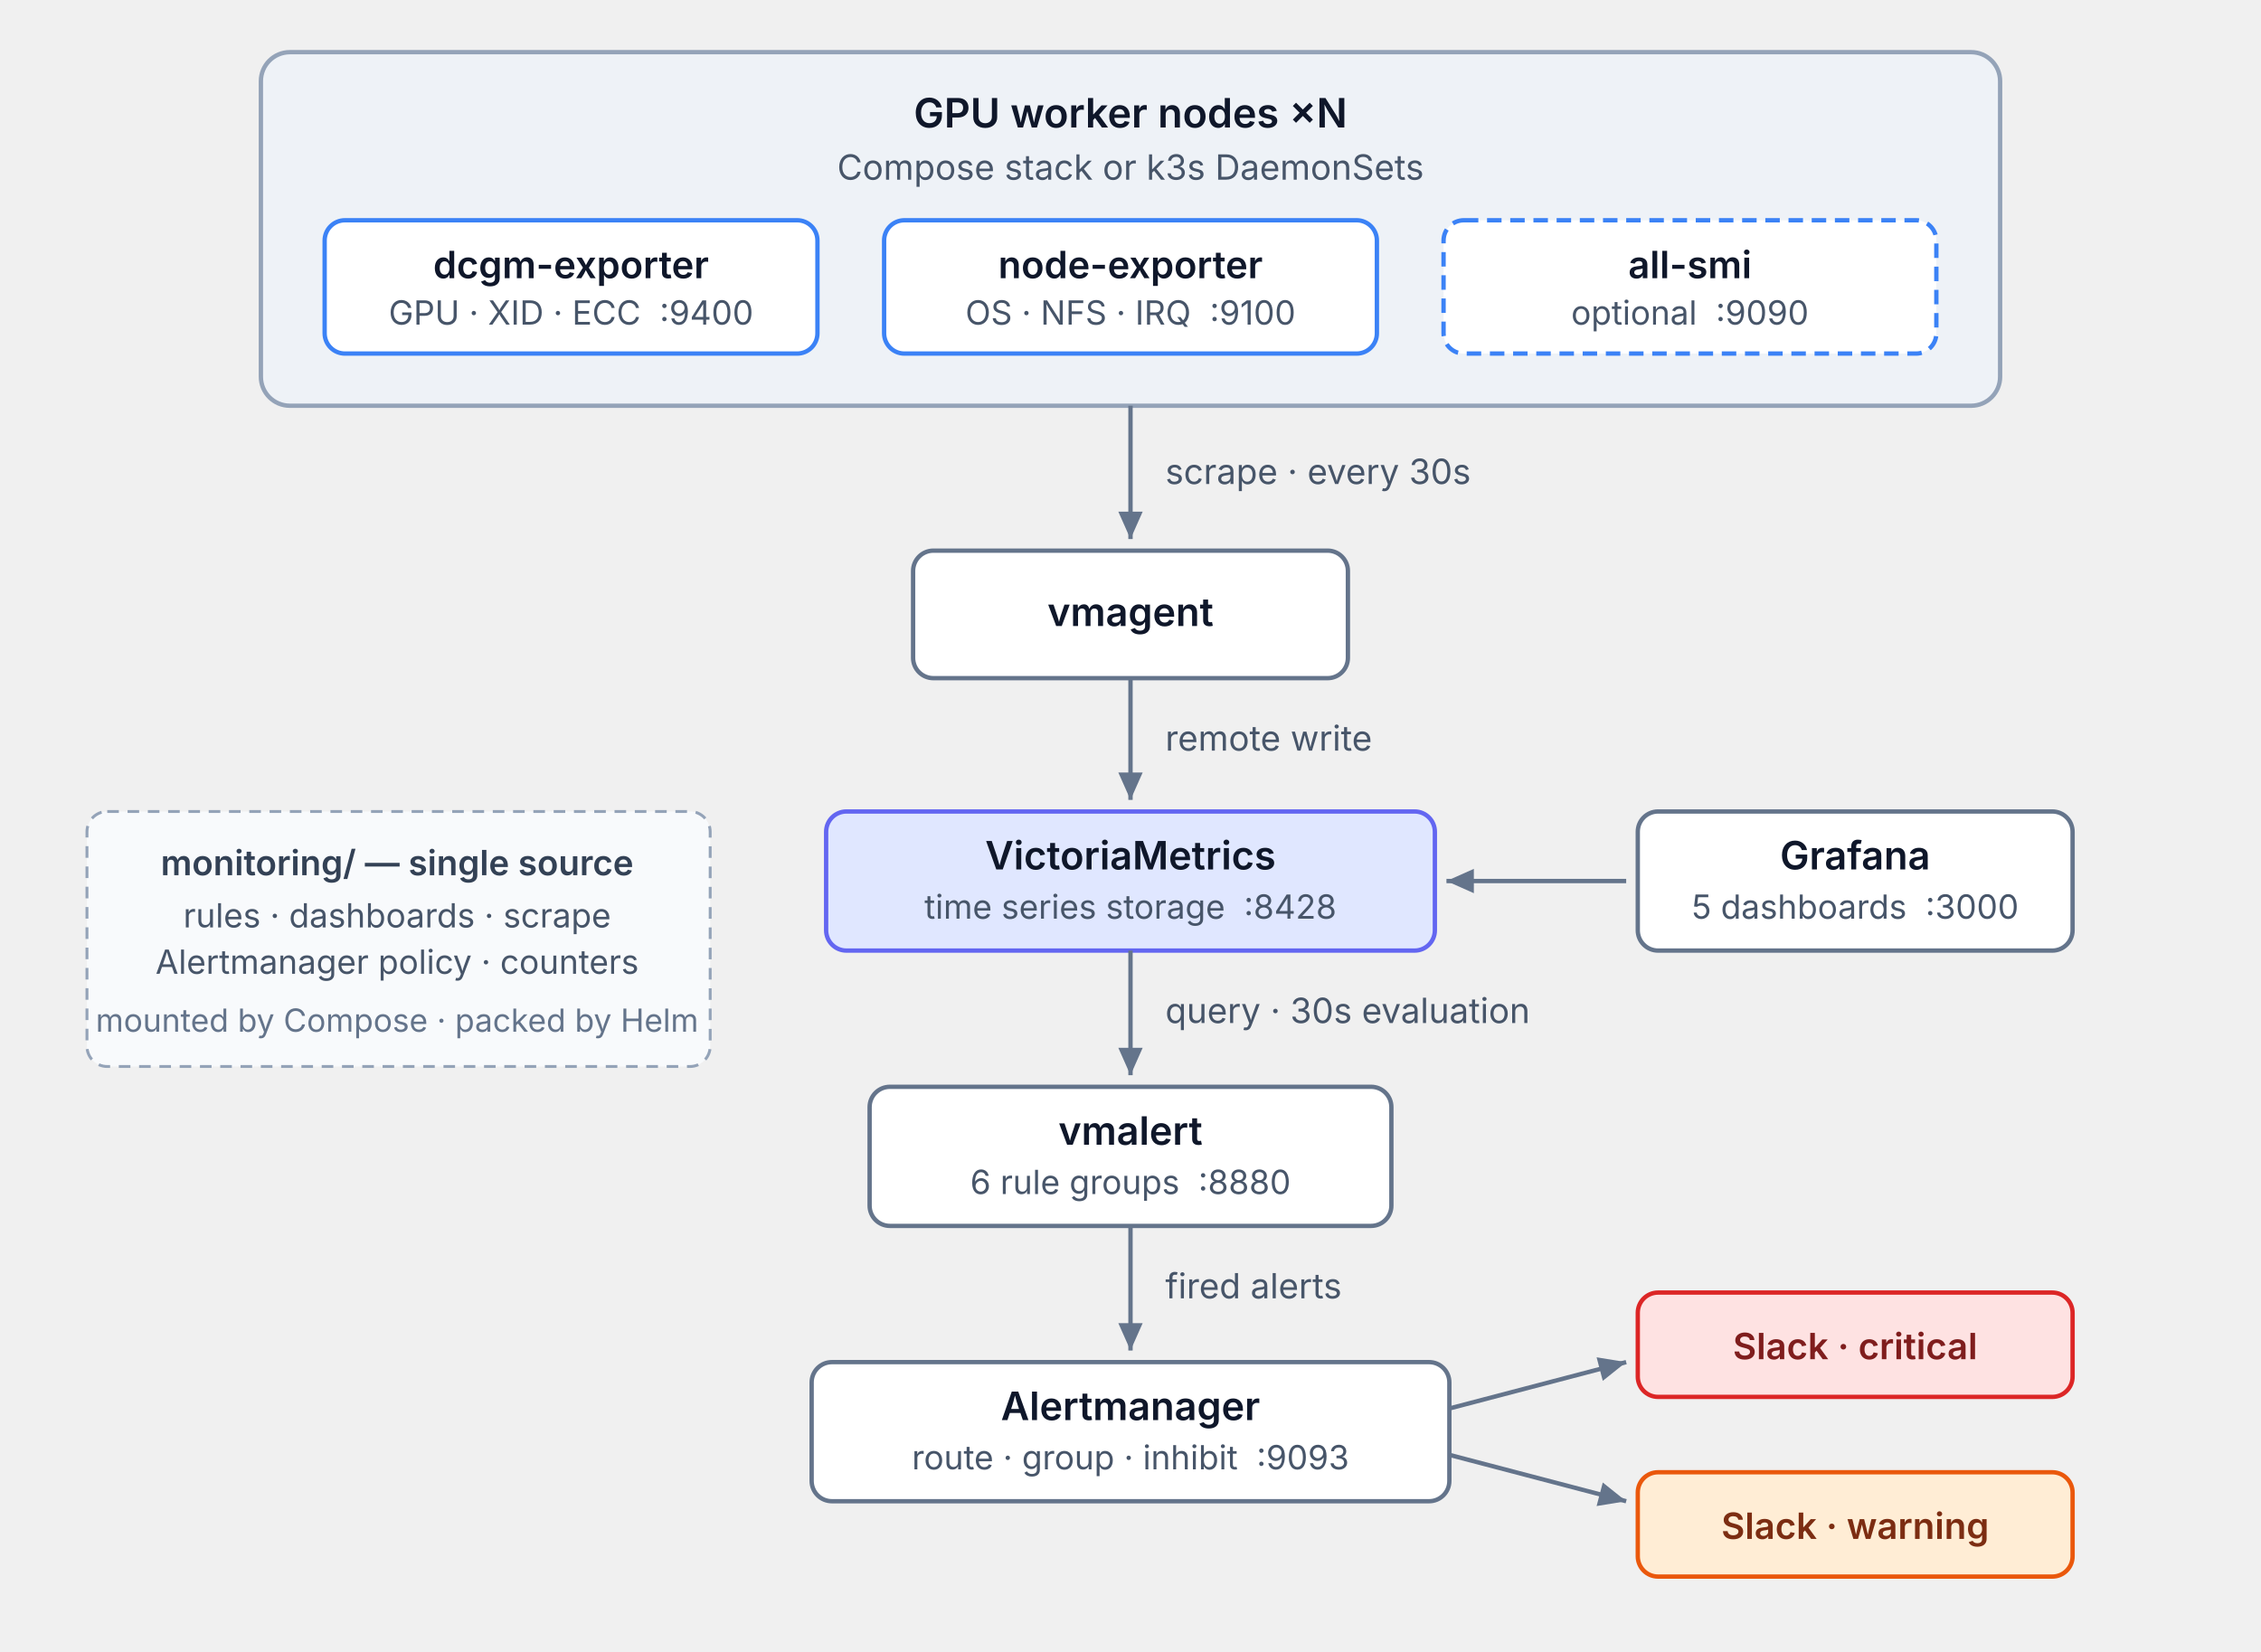
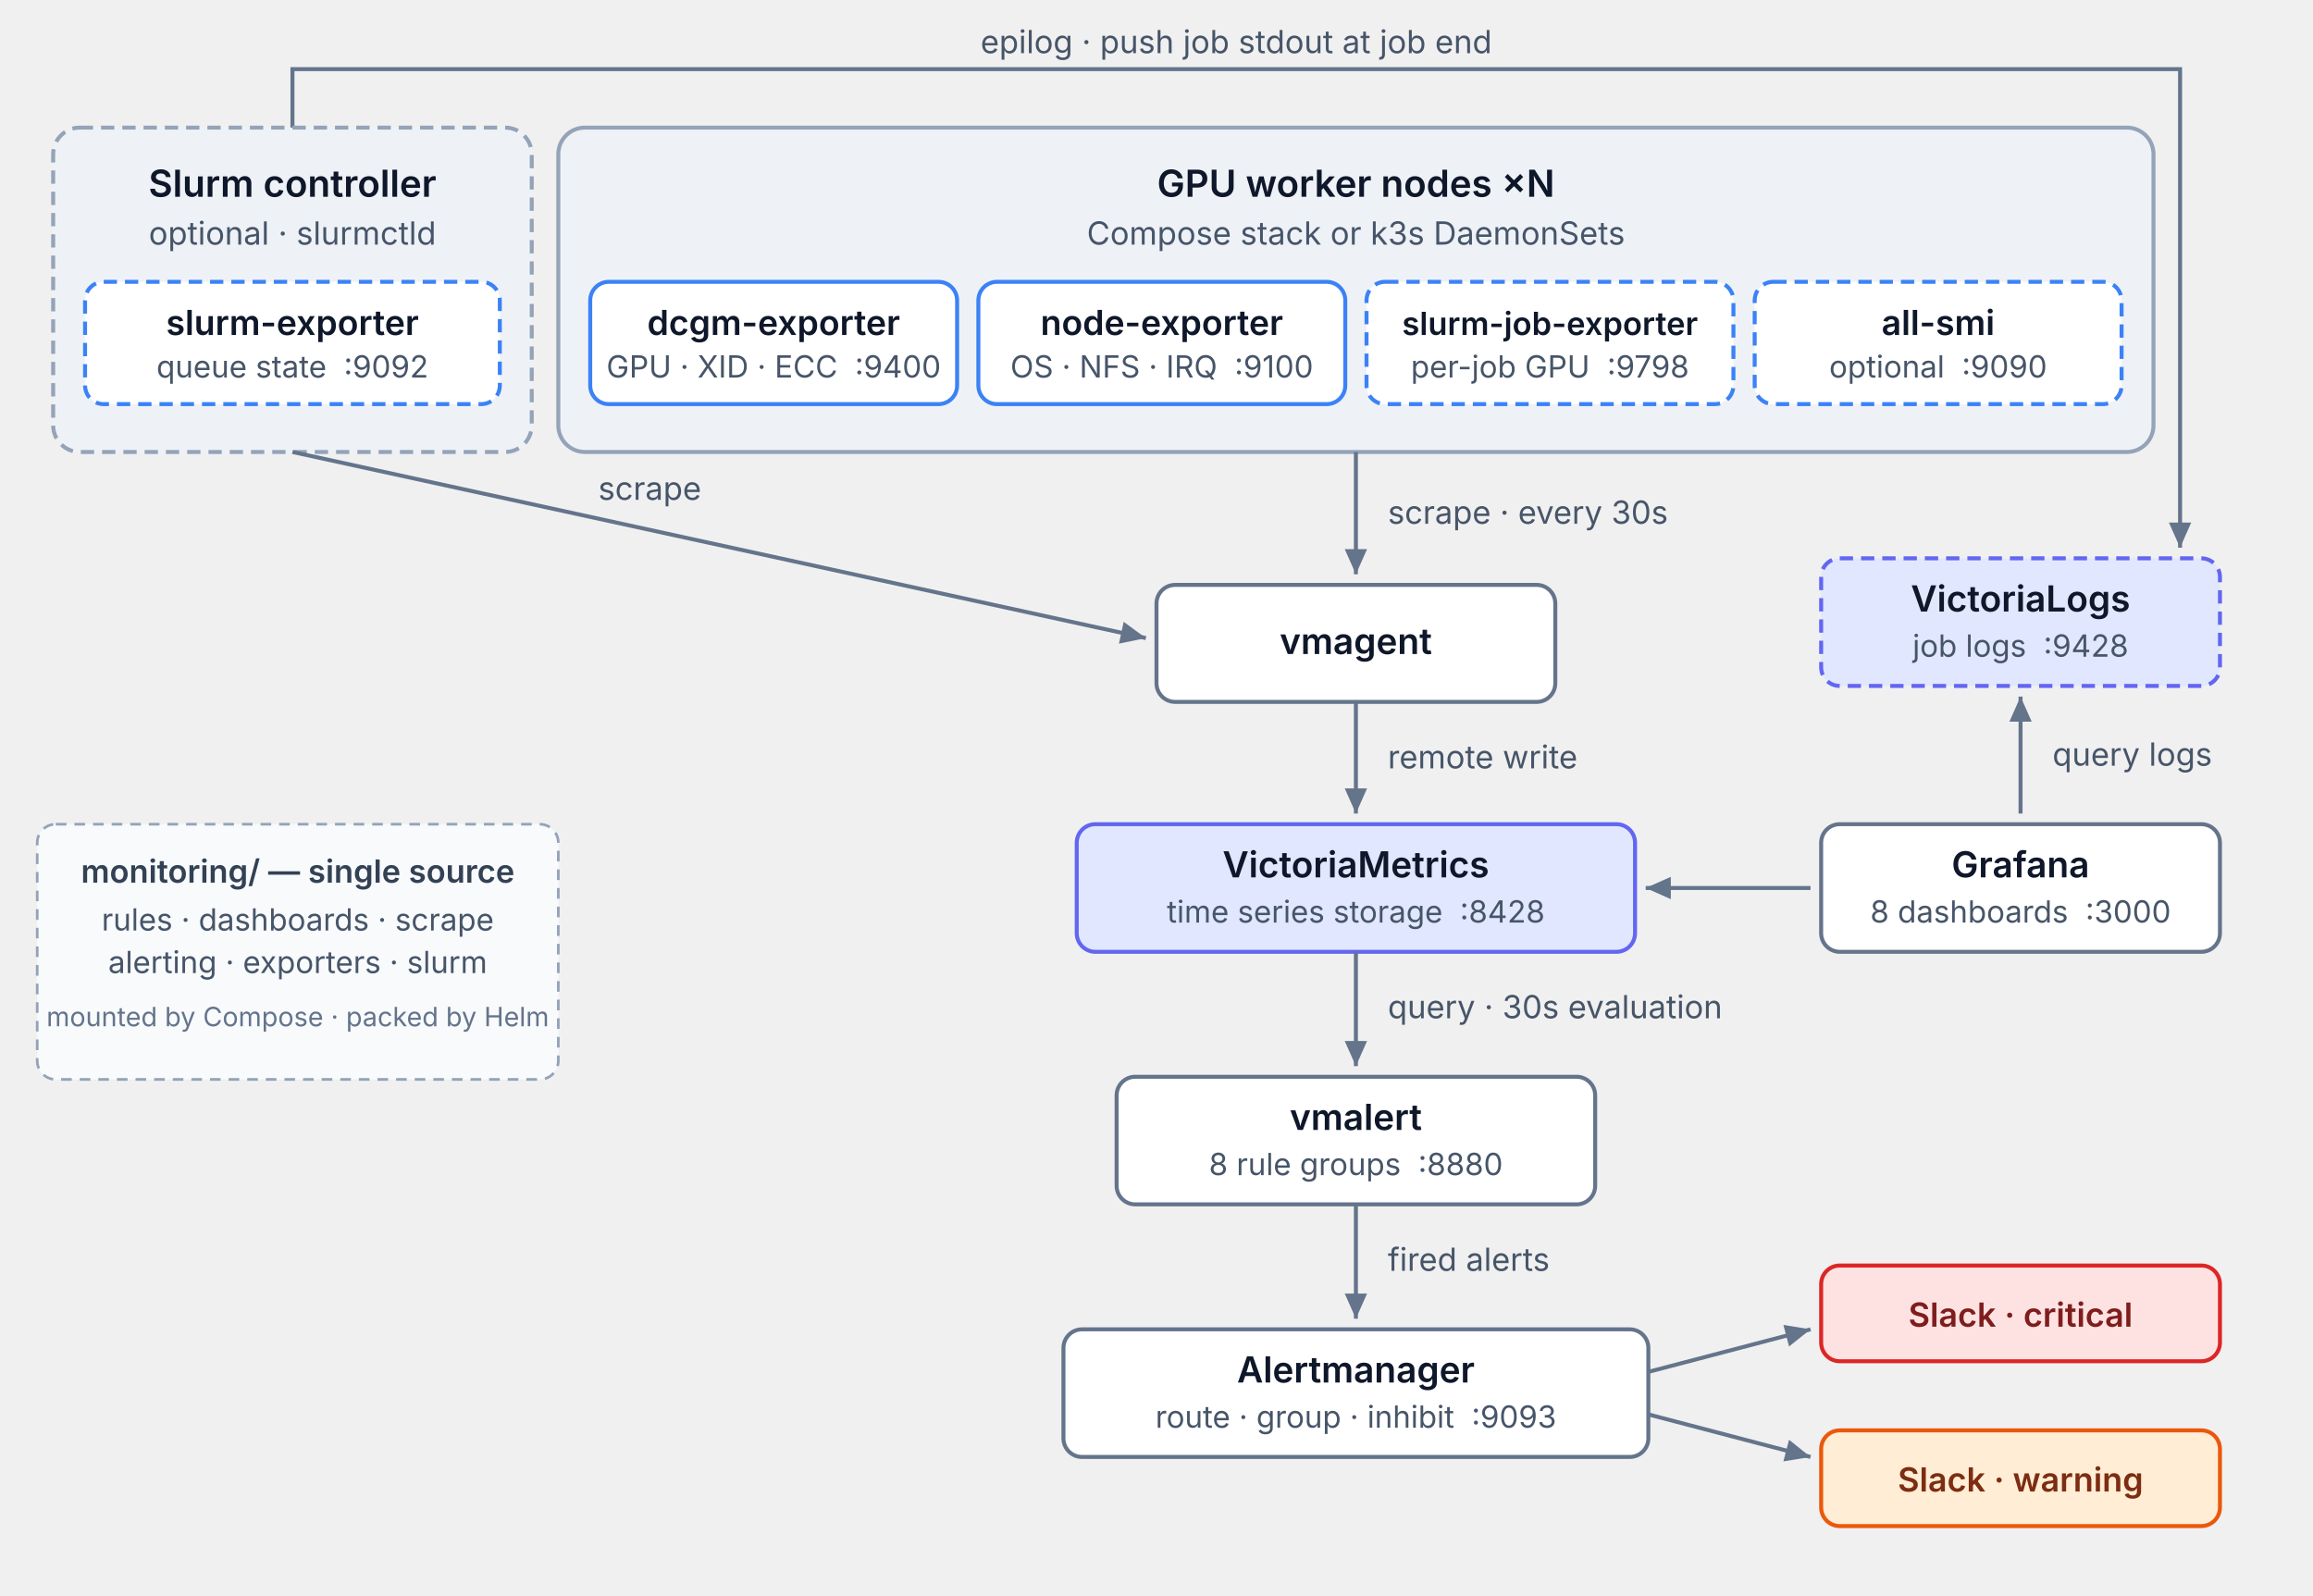
- <svg xmlns="http://www.w3.org/2000/svg" viewBox="0 0 780 570" font-family="ui-sans-serif, system-ui, -apple-system, 'Segoe UI', sans-serif">
+ <svg xmlns="http://www.w3.org/2000/svg" viewBox="0 0 870 600" font-family="ui-sans-serif, system-ui, -apple-system, 'Segoe UI', sans-serif">
  <defs>
    <marker id="arrow" viewBox="0 0 10 10" refX="9" refY="5" markerWidth="7" markerHeight="7" orient="auto-start-reverse">
      <path d="M 0 1 L 9 5 L 0 9 z" fill="#64748b" />
    </marker>
  </defs>
-   <rect x="90" y="18" width="600" height="122" rx="10" fill="#eef2f7" stroke="#94a3b8" stroke-width="1.5" />
-   <text x="390" y="44" text-anchor="middle" font-size="14" font-weight="600" fill="#0f172a">GPU worker nodes ×N</text>
-   <text x="390" y="62" text-anchor="middle" font-size="12" fill="#475569">Compose stack or k3s DaemonSets</text>
-   <rect x="112" y="76" width="170" height="46" rx="7" fill="#ffffff" stroke="#3b82f6" stroke-width="1.5" />
-   <text x="197" y="96" text-anchor="middle" font-size="13" font-weight="600" fill="#0f172a">dcgm-exporter</text>
-   <text x="197" y="112" text-anchor="middle" font-size="11.5" fill="#475569">GPU · XID · ECC  :9400</text>
-   <rect x="305" y="76" width="170" height="46" rx="7" fill="#ffffff" stroke="#3b82f6" stroke-width="1.5" />
-   <text x="390" y="96" text-anchor="middle" font-size="13" font-weight="600" fill="#0f172a">node-exporter</text>
-   <text x="390" y="112" text-anchor="middle" font-size="11.5" fill="#475569">OS · NFS · IRQ  :9100</text>
-   <rect x="498" y="76" width="170" height="46" rx="7" fill="#ffffff" stroke="#3b82f6" stroke-width="1.5" stroke-dasharray="5 3" />
-   <text x="583" y="96" text-anchor="middle" font-size="13" font-weight="600" fill="#0f172a">all-smi</text>
-   <text x="583" y="112" text-anchor="middle" font-size="11.5" fill="#475569">optional  :9090</text>
-   <line x1="390" y1="140" x2="390" y2="186" stroke="#64748b" stroke-width="1.5" marker-end="url(#arrow)" />
-   <text x="402" y="167" font-size="12" fill="#475569">scrape · every 30s</text>
-   <rect x="315" y="190" width="150" height="44" rx="7" fill="#ffffff" stroke="#64748b" stroke-width="1.5" />
-   <text x="390" y="216" text-anchor="middle" font-size="13.5" font-weight="600" fill="#0f172a">vmagent</text>
-   <line x1="390" y1="234" x2="390" y2="276" stroke="#64748b" stroke-width="1.5" marker-end="url(#arrow)" />
-   <text x="402" y="259" font-size="12" fill="#475569">remote write</text>
-   <rect x="285" y="280" width="210" height="48" rx="7" fill="#e0e7ff" stroke="#6366f1" stroke-width="1.5" />
-   <text x="390" y="300" text-anchor="middle" font-size="13.5" font-weight="600" fill="#0f172a">VictoriaMetrics</text>
-   <text x="390" y="317" text-anchor="middle" font-size="11.5" fill="#475569">time series storage  :8428</text>
-   <rect x="565" y="280" width="150" height="48" rx="7" fill="#ffffff" stroke="#64748b" stroke-width="1.5" />
-   <text x="640" y="300" text-anchor="middle" font-size="13.5" font-weight="600" fill="#0f172a">Grafana</text>
-   <text x="640" y="317" text-anchor="middle" font-size="11.5" fill="#475569">5 dashboards  :3000</text>
-   <line x1="561" y1="304" x2="499" y2="304" stroke="#64748b" stroke-width="1.5" marker-end="url(#arrow)" />
-   <line x1="390" y1="328" x2="390" y2="371" stroke="#64748b" stroke-width="1.5" marker-end="url(#arrow)" />
-   <text x="402" y="353" font-size="12" fill="#475569">query · 30s evaluation</text>
-   <rect x="300" y="375" width="180" height="48" rx="7" fill="#ffffff" stroke="#64748b" stroke-width="1.5" />
-   <text x="390" y="395" text-anchor="middle" font-size="13.5" font-weight="600" fill="#0f172a">vmalert</text>
-   <text x="390" y="412" text-anchor="middle" font-size="11.5" fill="#475569">6 rule groups  :8880</text>
-   <line x1="390" y1="423" x2="390" y2="466" stroke="#64748b" stroke-width="1.5" marker-end="url(#arrow)" />
-   <text x="402" y="448" font-size="12" fill="#475569">fired alerts</text>
-   <rect x="280" y="470" width="220" height="48" rx="7" fill="#ffffff" stroke="#64748b" stroke-width="1.5" />
-   <text x="390" y="490" text-anchor="middle" font-size="13.5" font-weight="600" fill="#0f172a">Alertmanager</text>
-   <text x="390" y="507" text-anchor="middle" font-size="11.5" fill="#475569">route · group · inhibit  :9093</text>
-   <line x1="500" y1="486" x2="561" y2="470" stroke="#64748b" stroke-width="1.5" marker-end="url(#arrow)" />
-   <line x1="500" y1="502" x2="561" y2="518" stroke="#64748b" stroke-width="1.5" marker-end="url(#arrow)" />
-   <rect x="565" y="446" width="150" height="36" rx="7" fill="#fee2e2" stroke="#dc2626" stroke-width="1.5" />
-   <text x="640" y="469" text-anchor="middle" font-size="12.5" font-weight="600" fill="#7f1d1d">Slack · critical</text>
-   <rect x="565" y="508" width="150" height="36" rx="7" fill="#ffedd5" stroke="#ea580c" stroke-width="1.5" />
-   <text x="640" y="531" text-anchor="middle" font-size="12.5" font-weight="600" fill="#7c2d12">Slack · warning</text>
-   <rect x="30" y="280" width="215" height="88" rx="7" fill="#f8fafc" stroke="#94a3b8" stroke-width="1" stroke-dasharray="4 3" />
-   <text x="137" y="302" text-anchor="middle" font-size="12" font-weight="600" fill="#334155">monitoring/ — single source</text>
-   <text x="137" y="320" text-anchor="middle" font-size="11.5" fill="#475569">rules · dashboards · scrape</text>
-   <text x="137" y="336" text-anchor="middle" font-size="11.5" fill="#475569">Alertmanager policy · counters</text>
-   <text x="137" y="356" text-anchor="middle" font-size="11" fill="#64748b">mounted by Compose · packed by Helm</text>
+   <polyline points="110,48 110,26 820,26 820,206" fill="none" stroke="#64748b" stroke-width="1.5" marker-end="url(#arrow)" />
+   <text x="465" y="20" text-anchor="middle" font-size="12" fill="#475569">epilog · push job stdout at job end</text>
+   <rect x="20" y="48" width="180" height="122" rx="10" fill="#eef2f7" stroke="#94a3b8" stroke-width="1.5" stroke-dasharray="5 3" />
+   <text x="110" y="74" text-anchor="middle" font-size="14" font-weight="600" fill="#0f172a">Slurm controller</text>
+   <text x="110" y="92" text-anchor="middle" font-size="12" fill="#475569">optional · slurmctld</text>
+   <rect x="32" y="106" width="156" height="46" rx="7" fill="#ffffff" stroke="#3b82f6" stroke-width="1.5" stroke-dasharray="5 3" />
+   <text x="110" y="126" text-anchor="middle" font-size="13" font-weight="600" fill="#0f172a">slurm-exporter</text>
+   <text x="110" y="142" text-anchor="middle" font-size="11.5" fill="#475569">queue state  :9092</text>
+   <line x1="110" y1="170" x2="431" y2="240" stroke="#64748b" stroke-width="1.5" marker-end="url(#arrow)" />
+   <text x="225" y="188" font-size="12" fill="#475569">scrape</text>
+   <rect x="210" y="48" width="600" height="122" rx="10" fill="#eef2f7" stroke="#94a3b8" stroke-width="1.5" />
+   <text x="510" y="74" text-anchor="middle" font-size="14" font-weight="600" fill="#0f172a">GPU worker nodes ×N</text>
+   <text x="510" y="92" text-anchor="middle" font-size="12" fill="#475569">Compose stack or k3s DaemonSets</text>
+   <rect x="222" y="106" width="138" height="46" rx="7" fill="#ffffff" stroke="#3b82f6" stroke-width="1.5" />
+   <text x="291" y="126" text-anchor="middle" font-size="13" font-weight="600" fill="#0f172a">dcgm-exporter</text>
+   <text x="291" y="142" text-anchor="middle" font-size="11.5" fill="#475569">GPU · XID · ECC  :9400</text>
+   <rect x="368" y="106" width="138" height="46" rx="7" fill="#ffffff" stroke="#3b82f6" stroke-width="1.5" />
+   <text x="437" y="126" text-anchor="middle" font-size="13" font-weight="600" fill="#0f172a">node-exporter</text>
+   <text x="437" y="142" text-anchor="middle" font-size="11.5" fill="#475569">OS · NFS · IRQ  :9100</text>
+   <rect x="514" y="106" width="138" height="46" rx="7" fill="#ffffff" stroke="#3b82f6" stroke-width="1.5" stroke-dasharray="5 3" />
+   <text x="583" y="126" text-anchor="middle" font-size="12" font-weight="600" fill="#0f172a">slurm-job-exporter</text>
+   <text x="583" y="142" text-anchor="middle" font-size="11.5" fill="#475569">per-job GPU  :9798</text>
+   <rect x="660" y="106" width="138" height="46" rx="7" fill="#ffffff" stroke="#3b82f6" stroke-width="1.5" stroke-dasharray="5 3" />
+   <text x="729" y="126" text-anchor="middle" font-size="13" font-weight="600" fill="#0f172a">all-smi</text>
+   <text x="729" y="142" text-anchor="middle" font-size="11.5" fill="#475569">optional  :9090</text>
+   <line x1="510" y1="170" x2="510" y2="216" stroke="#64748b" stroke-width="1.5" marker-end="url(#arrow)" />
+   <text x="522" y="197" font-size="12" fill="#475569">scrape · every 30s</text>
+   <rect x="435" y="220" width="150" height="44" rx="7" fill="#ffffff" stroke="#64748b" stroke-width="1.5" />
+   <text x="510" y="246" text-anchor="middle" font-size="13.5" font-weight="600" fill="#0f172a">vmagent</text>
+   <line x1="510" y1="264" x2="510" y2="306" stroke="#64748b" stroke-width="1.5" marker-end="url(#arrow)" />
+   <text x="522" y="289" font-size="12" fill="#475569">remote write</text>
+   <rect x="405" y="310" width="210" height="48" rx="7" fill="#e0e7ff" stroke="#6366f1" stroke-width="1.5" />
+   <text x="510" y="330" text-anchor="middle" font-size="13.5" font-weight="600" fill="#0f172a">VictoriaMetrics</text>
+   <text x="510" y="347" text-anchor="middle" font-size="11.5" fill="#475569">time series storage  :8428</text>
+   <rect x="685" y="210" width="150" height="48" rx="7" fill="#e0e7ff" stroke="#6366f1" stroke-width="1.5" stroke-dasharray="5 3" />
+   <text x="760" y="230" text-anchor="middle" font-size="13.5" font-weight="600" fill="#0f172a">VictoriaLogs</text>
+   <text x="760" y="247" text-anchor="middle" font-size="11.5" fill="#475569">job logs  :9428</text>
+   <rect x="685" y="310" width="150" height="48" rx="7" fill="#ffffff" stroke="#64748b" stroke-width="1.5" />
+   <text x="760" y="330" text-anchor="middle" font-size="13.5" font-weight="600" fill="#0f172a">Grafana</text>
+   <text x="760" y="347" text-anchor="middle" font-size="11.5" fill="#475569">8 dashboards  :3000</text>
+   <line x1="681" y1="334" x2="619" y2="334" stroke="#64748b" stroke-width="1.5" marker-end="url(#arrow)" />
+   <line x1="760" y1="306" x2="760" y2="262" stroke="#64748b" stroke-width="1.5" marker-end="url(#arrow)" />
+   <text x="772" y="288" font-size="12" fill="#475569">query logs</text>
+   <line x1="510" y1="358" x2="510" y2="401" stroke="#64748b" stroke-width="1.5" marker-end="url(#arrow)" />
+   <text x="522" y="383" font-size="12" fill="#475569">query · 30s evaluation</text>
+   <rect x="420" y="405" width="180" height="48" rx="7" fill="#ffffff" stroke="#64748b" stroke-width="1.5" />
+   <text x="510" y="425" text-anchor="middle" font-size="13.5" font-weight="600" fill="#0f172a">vmalert</text>
+   <text x="510" y="442" text-anchor="middle" font-size="11.5" fill="#475569">8 rule groups  :8880</text>
+   <line x1="510" y1="453" x2="510" y2="496" stroke="#64748b" stroke-width="1.5" marker-end="url(#arrow)" />
+   <text x="522" y="478" font-size="12" fill="#475569">fired alerts</text>
+   <rect x="400" y="500" width="220" height="48" rx="7" fill="#ffffff" stroke="#64748b" stroke-width="1.5" />
+   <text x="510" y="520" text-anchor="middle" font-size="13.5" font-weight="600" fill="#0f172a">Alertmanager</text>
+   <text x="510" y="537" text-anchor="middle" font-size="11.5" fill="#475569">route · group · inhibit  :9093</text>
+   <line x1="620" y1="516" x2="681" y2="500" stroke="#64748b" stroke-width="1.5" marker-end="url(#arrow)" />
+   <line x1="620" y1="532" x2="681" y2="548" stroke="#64748b" stroke-width="1.5" marker-end="url(#arrow)" />
+   <rect x="685" y="476" width="150" height="36" rx="7" fill="#fee2e2" stroke="#dc2626" stroke-width="1.5" />
+   <text x="760" y="499" text-anchor="middle" font-size="12.5" font-weight="600" fill="#7f1d1d">Slack · critical</text>
+   <rect x="685" y="538" width="150" height="36" rx="7" fill="#ffedd5" stroke="#ea580c" stroke-width="1.5" />
+   <text x="760" y="561" text-anchor="middle" font-size="12.5" font-weight="600" fill="#7c2d12">Slack · warning</text>
+   <rect x="14" y="310" width="196" height="96" rx="7" fill="#f8fafc" stroke="#94a3b8" stroke-width="1" stroke-dasharray="4 3" />
+   <text x="112" y="332" text-anchor="middle" font-size="12" font-weight="600" fill="#334155">monitoring/ — single source</text>
+   <text x="112" y="350" text-anchor="middle" font-size="11.5" fill="#475569">rules · dashboards · scrape</text>
+   <text x="112" y="366" text-anchor="middle" font-size="11.5" fill="#475569">alerting · exporters · slurm</text>
+   <text x="112" y="386" text-anchor="middle" font-size="10" fill="#64748b">mounted by Compose · packed by Helm</text>
</svg>
